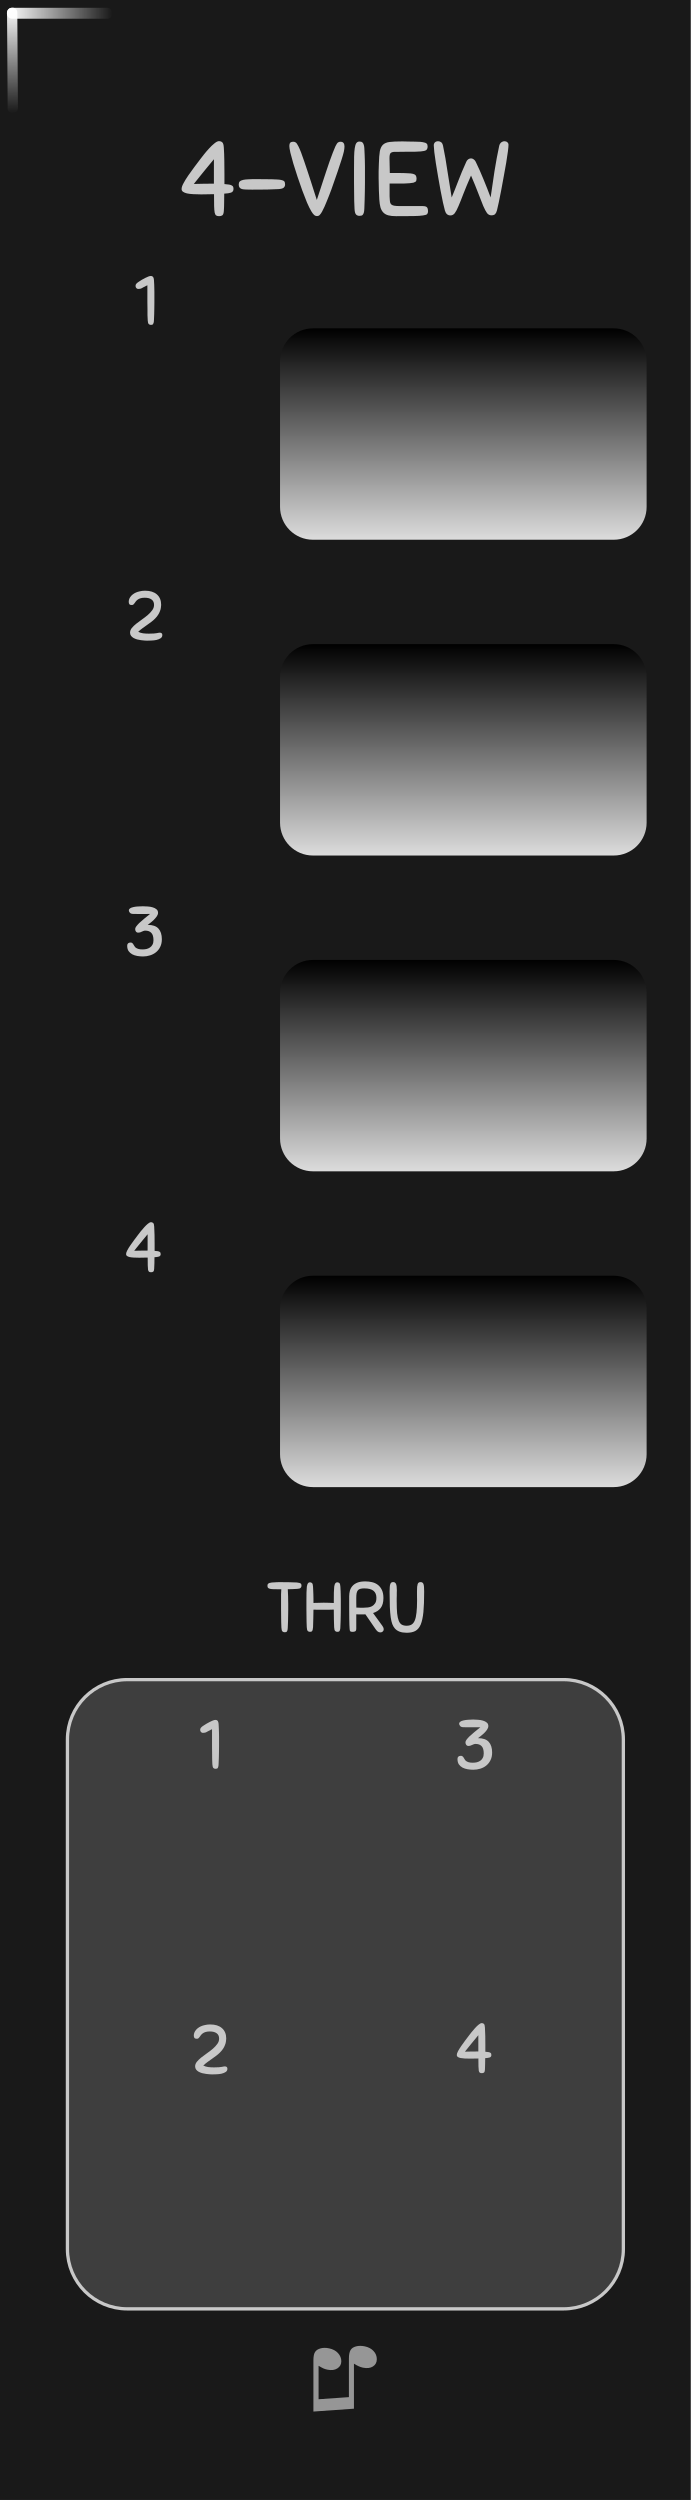
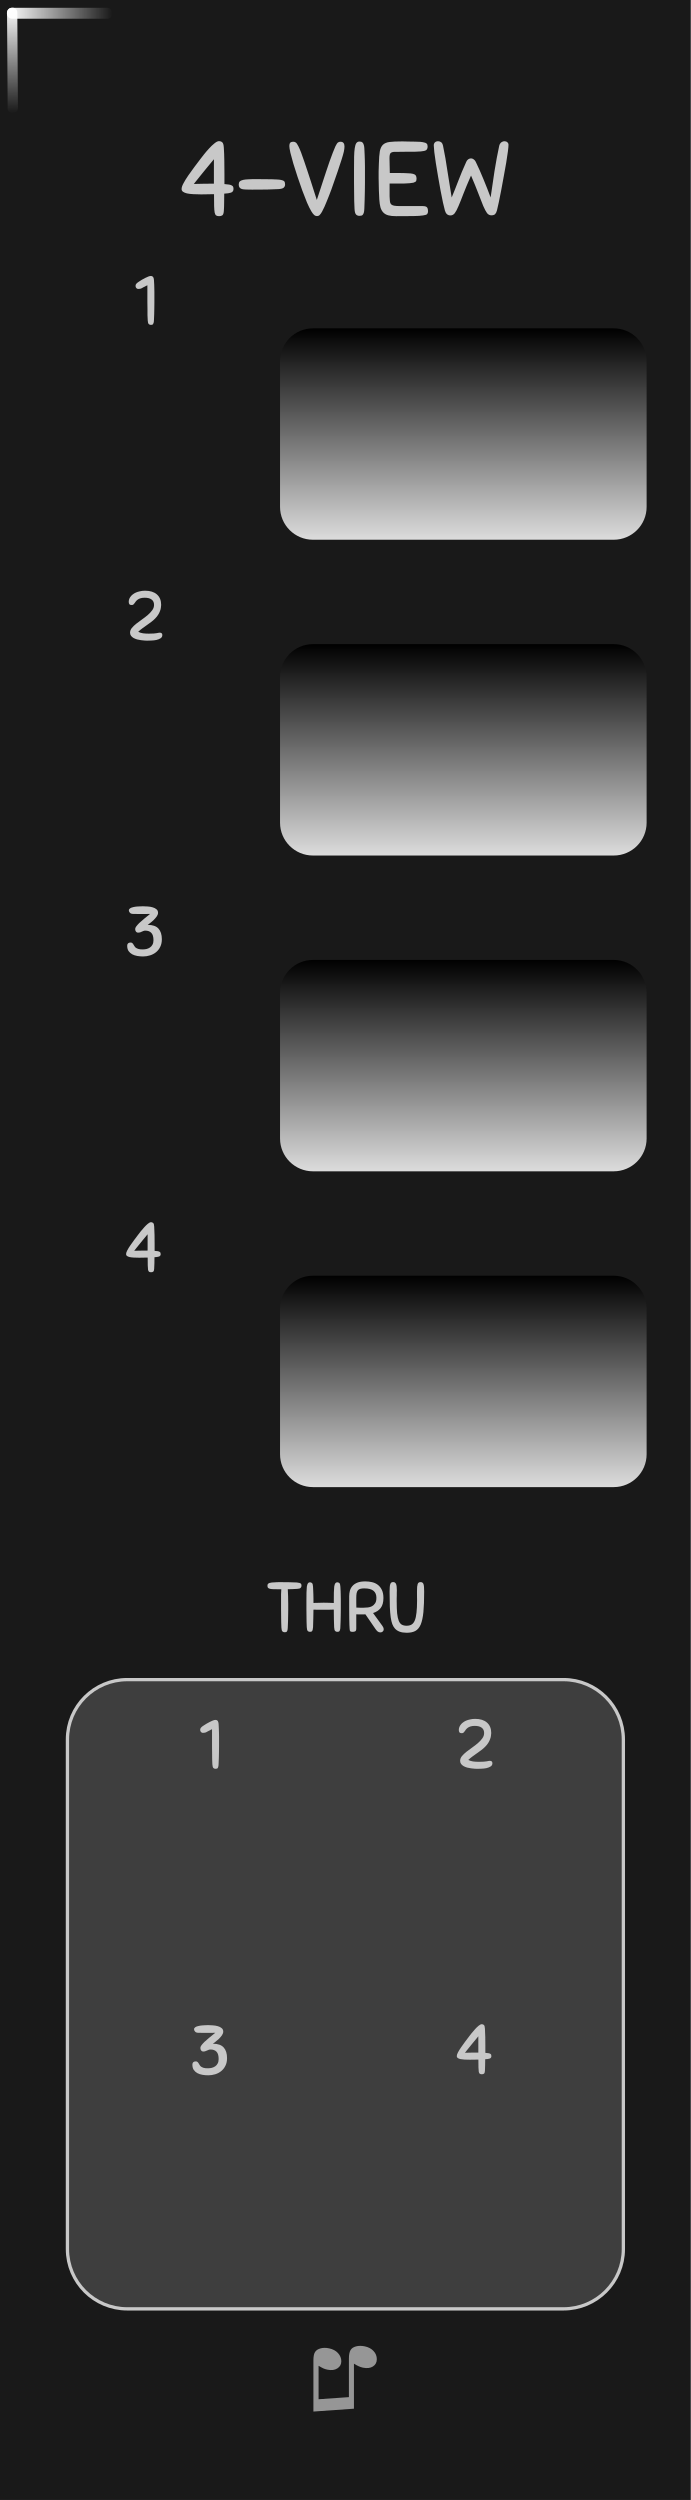
<svg xmlns="http://www.w3.org/2000/svg" xmlns:xlink="http://www.w3.org/1999/xlink" width="105" height="380" viewBox="0 0 27.781 100.542" version="1.1" id="svg89">
  <defs id="defs23">
    <linearGradient id="a">
      <stop offset="0" stop-color="#dcdcdc" id="stop2" />
      <stop offset="1" id="stop4" />
    </linearGradient>
    <linearGradient xlink:href="#a" id="f" x1="29.292" y1="22.798" x2="29.292" y2="13.944" gradientUnits="userSpaceOnUse" gradientTransform="matrix(0.55968,0,0,0.9602,12.15,-1.77)" />
    <linearGradient xlink:href="#b" id="d" x1="26.759" y1="162" x2="30.999" y2="162" gradientUnits="userSpaceOnUse" gradientTransform="matrix(1 0 0 .56406 0 70.452)" />
    <linearGradient id="b">
      <stop offset="0" stop-color="#fff" id="stop9" />
      <stop offset="1" stop-color="#fff" stop-opacity="0" id="stop11" />
    </linearGradient>
    <linearGradient xlink:href="#c" id="e" x1="26.759" y1="162" x2="30.999" y2="162" gradientUnits="userSpaceOnUse" gradientTransform="matrix(.99995 0 0 .53173 135.453 -112.052)" />
    <linearGradient id="c">
      <stop offset="0" stop-color="#fff" stop-opacity=".992" id="stop15" />
      <stop offset="1" stop-color="#fff" stop-opacity="0" id="stop17" />
    </linearGradient>
    <linearGradient xlink:href="#a" id="g" x1="29.292" y1="22.798" x2="29.292" y2="13.944" gradientUnits="userSpaceOnUse" gradientTransform="matrix(0.55968,0,0,0.9602,12.15,10.93)" />
    <linearGradient xlink:href="#a" id="h" x1="29.292" y1="22.798" x2="29.292" y2="13.944" gradientUnits="userSpaceOnUse" gradientTransform="matrix(0.55968,0,0,0.9602,12.15,23.63)" />
    <linearGradient xlink:href="#a" id="i" x1="29.292" y1="22.798" x2="29.292" y2="13.944" gradientUnits="userSpaceOnUse" gradientTransform="matrix(0.55968,0,0,0.9602,12.15,36.33)" />
  </defs>
  <path d="M0 0h27.781v100.541H0zm0 0" fill="#191919" id="path25" />
  <g style="line-height:1.25" id="g29">
    <path word-spacing="0" letter-spacing="0" font-weight="400" aria-label="♫" font-size="3.528" style="-inkscape-font-specification:'Arial, Normal';font-variant-ligatures:normal;font-variant-caps:normal;font-variant-numeric:normal;font-feature-settings:normal;text-align:start" d="M14.234 96.87l-1.63.115v-2.06q0-.23.065-.333.064-.104.22-.147.153-.043.347-.002.224.047.357.19.133.146.133.33 0 .186-.158.286-.157.103-.407.05-.082-.018-.144-.044-.063-.027-.205-.11v1.345l1.22-.085v-1.554q0-.225.065-.337.065-.11.225-.151.16-.04.349 0 .223.047.354.19.129.14.129.325 0 .195-.156.294-.155.1-.407.047-.16-.034-.357-.16z" font-family="Arial" fill="#969696" id="path27" />
  </g>
  <g style="line-height:1.25" id="g33" transform="translate(0,1.455708)">
    <path d="m 9.018,6.332 q -0.004,0.161 -0.004,0.351 0,0.191 -0.013,0.356 -0.01,0.127 -0.06,0.165 -0.046,0.034 -0.13,0.034 -0.077,0 -0.12,-0.03 Q 8.654,7.183 8.633,7.094 8.616,7.001 8.611,6.827 8.607,6.65 8.607,6.353 8.467,6.353 8.34,6.358 8.213,6.362 8.095,6.362 7.917,6.362 7.769,6.353 7.625,6.345 7.519,6.323 7.418,6.298 7.359,6.256 7.303,6.214 7.303,6.146 7.303,6.053 7.38,5.913 7.456,5.769 7.57,5.604 7.684,5.439 7.81,5.27 L 8.053,4.948 Q 8.103,4.88 8.197,4.762 8.294,4.639 8.404,4.52 8.514,4.397 8.624,4.31 8.734,4.22 8.81,4.22 q 0.072,0 0.127,0.046 0.055,0.047 0.064,0.216 0.017,0.246 0.02,0.517 0.005,0.266 0.005,0.53 V 5.947 Q 9.145,5.955 9.216,5.968 9.289,5.981 9.326,6.006 9.365,6.027 9.378,6.061 9.39,6.095 9.39,6.146 9.39,6.252 9.293,6.29 9.196,6.324 9.018,6.332 Z M 8.603,4.948 8.285,5.333 8.065,5.604 7.909,5.799 7.794,5.943 Q 7.989,5.934 8.192,5.934 8.4,5.93 8.602,5.93 Z M 11.186,6.15 Q 10.99,6.16 10.736,6.167 10.482,6.171 10.136,6.171 9.991,6.171 9.89,6.167 9.788,6.163 9.725,6.147 9.661,6.125 9.631,6.082 9.601,6.04 9.601,5.964 q 0,-0.038 0.01,-0.068 0.008,-0.034 0.037,-0.06 0.03,-0.025 0.08,-0.042 0.056,-0.02 0.14,-0.03 0.064,-0.003 0.11,-0.008 0.05,-0.004 0.098,-0.004 0.047,-0.004 0.097,-0.004 H 10.3 q 0.229,0 0.44,0.004 0.212,0 0.44,0.013 0.103,0.008 0.158,0.025 0.055,0.013 0.084,0.038 0.03,0.026 0.034,0.06 0.009,0.033 0.009,0.076 0,0.076 -0.055,0.127 -0.051,0.05 -0.225,0.06 z m 1.775,0.89 q -0.055,0.101 -0.102,0.147 -0.042,0.047 -0.11,0.047 -0.068,0 -0.118,-0.047 Q 12.58,7.141 12.521,7.043 12.444,6.916 12.347,6.693 12.254,6.468 12.157,6.205 12.059,5.938 11.966,5.655 11.873,5.371 11.796,5.121 11.725,4.871 11.678,4.685 q -0.042,-0.19 -0.042,-0.27 0,-0.085 0.034,-0.128 0.034,-0.042 0.13,-0.042 0.056,0 0.094,0.03 0.042,0.025 0.106,0.152 0.05,0.097 0.11,0.254 0.06,0.157 0.123,0.347 0.067,0.19 0.135,0.402 l 0.136,0.415 0.127,0.398 q 0.059,0.19 0.11,0.343 0.05,-0.157 0.114,-0.347 l 0.13,-0.398 0.137,-0.415 q 0.067,-0.21 0.135,-0.398 l 0.127,-0.343 q 0.06,-0.156 0.106,-0.258 0.06,-0.123 0.102,-0.152 0.046,-0.03 0.093,-0.03 0.097,0 0.13,0.05 0.039,0.047 0.039,0.14 0,0.085 -0.025,0.204 -0.026,0.118 -0.09,0.317 -0.058,0.195 -0.16,0.487 l -0.25,0.716 q -0.038,0.114 -0.09,0.237 -0.045,0.122 -0.096,0.24 -0.047,0.115 -0.093,0.221 -0.047,0.106 -0.09,0.182 z M 14.258,6.946 Q 14.25,6.794 14.245,6.628 q 0,-0.165 -0.004,-0.355 -0.004,-0.19 -0.004,-0.41 v -0.5 q 0,-0.3 0.004,-0.513 0.004,-0.215 0.026,-0.35 0.02,-0.136 0.063,-0.2 0.047,-0.063 0.123,-0.063 0.038,0 0.072,0.008 0.034,0.01 0.06,0.038 0.025,0.026 0.042,0.08 0.02,0.051 0.025,0.136 l 0.013,0.271 0.008,0.237 q 0.004,0.114 0.004,0.241 v 0.644 q 0,0.173 -0.004,0.343 l -0.008,0.343 q -0.005,0.173 -0.013,0.364 -0.004,0.101 -0.021,0.156 -0.017,0.055 -0.043,0.085 -0.025,0.03 -0.06,0.034 -0.033,0.008 -0.075,0.008 -0.076,0 -0.131,-0.05 Q 14.267,7.12 14.258,6.946 Z m 0.996,-0.38 Q 15.244,6.429 15.237,6.197 15.227,5.964 15.227,5.718 V 5.43 l 0.01,-0.309 q 0.008,-0.313 0.038,-0.49 0.034,-0.178 0.127,-0.267 0.097,-0.09 0.27,-0.11 0.174,-0.022 0.462,-0.022 h 0.09 q 0.088,0 0.21,0.005 0.123,0 0.255,0.004 l 0.224,0.008 q 0.093,0.01 0.148,0.026 0.06,0.012 0.09,0.038 0.029,0.021 0.037,0.055 0.009,0.03 0.009,0.068 0,0.097 -0.055,0.144 -0.055,0.042 -0.225,0.055 -0.084,0.008 -0.25,0.012 h -0.33 q -0.17,0 -0.304,0.004 h -0.17 q -0.11,0.005 -0.156,0.051 -0.043,0.043 -0.043,0.208 l 0.004,0.186 q 0.009,0.144 0.009,0.406 h 0.35 q 0.226,0 0.365,0.01 0.144,0.003 0.22,0.024 0.08,0.021 0.11,0.068 0.03,0.047 0.03,0.123 0,0.038 -0.008,0.072 -0.004,0.03 -0.034,0.055 -0.03,0.02 -0.085,0.038 -0.055,0.013 -0.156,0.021 -0.123,0.008 -0.233,0.013 h -0.568 v 0.516 l 0.009,0.144 q 0.004,0.068 0.017,0.114 0.017,0.047 0.055,0.077 0.042,0.03 0.118,0.042 0.08,0.013 0.212,0.013 h 0.91 q 0.148,0 0.187,0.055 0.038,0.055 0.038,0.148 0,0.076 -0.034,0.118 -0.034,0.038 -0.165,0.055 -0.127,0.022 -0.386,0.026 -0.254,0.004 -0.702,0.004 -0.19,0 -0.314,-0.034 Q 15.491,7.17 15.415,7.09 15.338,7.01 15.3,6.882 15.266,6.752 15.254,6.565 Z m 3.499,-1.517 q 0.025,-0.059 0.076,-0.097 0.055,-0.038 0.114,-0.038 0.055,0 0.106,0.038 0.05,0.034 0.08,0.093 0.162,0.33 0.318,0.716 0.157,0.38 0.284,0.724 0.072,-0.525 0.156,-1.059 0.085,-0.533 0.19,-1.02 0.014,-0.055 0.039,-0.089 0.025,-0.038 0.055,-0.055 0.03,-0.02 0.06,-0.03 0.033,-0.008 0.054,-0.008 0.072,0 0.119,0.042 0.046,0.038 0.046,0.106 0,0.076 -0.025,0.271 -0.025,0.19 -0.068,0.45 -0.042,0.253 -0.097,0.541 -0.05,0.287 -0.102,0.554 -0.05,0.267 -0.097,0.487 -0.047,0.22 -0.076,0.334 -0.026,0.098 -0.076,0.15 -0.051,0.045 -0.15,0.045 -0.1,0 -0.172,-0.089 Q 19.519,7.022 19.434,6.827 19.354,6.633 19.24,6.332 19.125,6.027 18.943,5.604 q -0.186,0.423 -0.304,0.728 -0.115,0.305 -0.2,0.5 -0.08,0.194 -0.152,0.288 -0.072,0.088 -0.17,0.088 -0.168,0 -0.224,-0.194 Q 17.86,6.899 17.813,6.684 17.766,6.464 17.716,6.197 L 17.618,5.647 Q 17.568,5.358 17.528,5.104 17.491,4.85 17.466,4.66 17.445,4.465 17.445,4.39 q 0,-0.073 0.046,-0.12 0.047,-0.046 0.132,-0.046 0.059,0 0.114,0.038 0.055,0.034 0.08,0.144 0.102,0.487 0.178,1.02 0.08,0.534 0.17,1.06 0.13,-0.31 0.262,-0.658 0.13,-0.347 0.326,-0.779 z" style="font-weight:400;font-size:4.233px;font-family:Sniglet;-inkscape-font-specification:'Sniglet, Normal';font-variant-ligatures:normal;font-variant-caps:normal;font-variant-numeric:normal;font-feature-settings:normal;text-align:start;letter-spacing:0;word-spacing:0;fill:#c8c8c8" aria-label="4-VIEW" font-weight="400" font-size="4.233" letter-spacing="0" word-spacing="0" id="path31" />
  </g>
  <g style="line-height:1.25" id="g37" transform="translate(0,1.322946)">
    <path d="m 11.938,62.577 q -0.08,0.006 -0.17,0.009 l -0.194,0.005 0.006,0.144 0.006,0.133 q 0.002,0.068 0.002,0.14 0.003,0.074 0.003,0.165 v 0.245 q 0,0.116 -0.003,0.235 l -0.005,0.234 q -0.003,0.118 -0.01,0.245 -0.002,0.068 -0.013,0.105 -0.008,0.036 -0.025,0.056 -0.017,0.02 -0.04,0.023 -0.022,0.005 -0.05,0.005 -0.05,0 -0.088,-0.034 -0.034,-0.036 -0.04,-0.152 -0.005,-0.102 -0.008,-0.214 0,-0.113 -0.003,-0.243 -0.003,-0.13 -0.003,-0.28 v -0.606 q 0.003,-0.116 0.01,-0.2 h -0.117 q -0.118,0 -0.203,-0.003 -0.082,-0.003 -0.136,-0.015 -0.053,-0.014 -0.08,-0.042 -0.021,-0.028 -0.021,-0.08 0,-0.024 0.005,-0.044 0.006,-0.023 0.026,-0.04 0.02,-0.02 0.054,-0.03 0.036,-0.012 0.093,-0.018 l 0.096,-0.005 0.084,-0.006 q 0.043,-0.003 0.088,-0.003 h 0.104 q 0.167,0 0.313,0.003 0.15,0.003 0.317,0.01 0.067,0.007 0.104,0.018 0.037,0.009 0.056,0.026 0.02,0.017 0.023,0.04 0.006,0.022 0.006,0.05 0,0.05 -0.037,0.085 -0.034,0.034 -0.15,0.04 z m 1.5,1.54 -0.01,-0.318 q -0.004,-0.17 -0.004,-0.39 -0.09,0.004 -0.192,0.006 h -0.44 q -0.105,0 -0.186,-0.002 L 12.6,63.757 q -0.003,0.164 -0.01,0.358 -0.004,0.068 -0.015,0.105 -0.01,0.036 -0.026,0.056 -0.017,0.02 -0.04,0.023 -0.02,0.005 -0.047,0.005 -0.05,0 -0.085,-0.033 -0.034,-0.037 -0.04,-0.153 -0.005,-0.101 -0.008,-0.212 0,-0.11 -0.003,-0.237 -0.003,-0.127 -0.003,-0.273 v -0.333 q 0,-0.2 0.003,-0.342 0.003,-0.144 0.014,-0.234 0.014,-0.09 0.043,-0.133 0.028,-0.042 0.08,-0.042 0.047,0 0.083,0.03 0.037,0.032 0.043,0.145 l 0.008,0.175 0.006,0.152 q 0.003,0.074 0.003,0.153 v 0.175 q 0.21,-0.01 0.414,-0.01 0.1,0 0.198,0.004 l 0.206,0.008 v -0.081 q 0,-0.2 0.003,-0.342 0.003,-0.144 0.014,-0.234 0.014,-0.09 0.042,-0.133 0.03,-0.042 0.08,-0.042 0.047,0 0.084,0.03 0.037,0.032 0.042,0.145 l 0.01,0.18 0.004,0.159 q 0.003,0.076 0.003,0.16 v 0.429 q 0,0.116 -0.003,0.229 l -0.005,0.229 q -0.003,0.115 -0.01,0.242 -0.001,0.068 -0.013,0.105 -0.008,0.036 -0.025,0.056 -0.017,0.02 -0.04,0.023 -0.02,0.005 -0.048,0.005 -0.05,0 -0.084,-0.034 -0.034,-0.036 -0.04,-0.152 z m 1.257,-0.518 -0.082,0.005 h -0.178 q -0.048,0 -0.107,-0.005 v 0.573 q 0,0.09 -0.045,0.113 -0.042,0.02 -0.107,0.02 -0.034,0 -0.054,-0.006 -0.02,-0.003 -0.034,-0.014 -0.01,-0.014 -0.02,-0.04 -0.005,-0.025 -0.008,-0.07 -0.006,-0.051 -0.008,-0.147 l -0.006,-0.254 q 0,-0.155 -0.003,-0.375 v -0.523 q 0,-0.115 0.028,-0.223 0.03,-0.11 0.102,-0.191 0.073,-0.085 0.198,-0.136 0.127,-0.05 0.32,-0.05 0.14,0 0.269,0.03 0.133,0.03 0.235,0.108 0.1,0.076 0.163,0.206 0.062,0.13 0.062,0.324 0,0.26 -0.112,0.404 -0.11,0.14 -0.305,0.2 l 0.378,0.52 q 0.05,0.067 0.05,0.138 0,0.056 -0.04,0.087 -0.035,0.034 -0.092,0.034 -0.062,0 -0.107,-0.034 -0.045,-0.036 -0.085,-0.093 z m 0.443,-0.658 q 0,-0.194 -0.118,-0.288 -0.116,-0.096 -0.37,-0.096 -0.093,0 -0.155,0.017 -0.062,0.015 -0.1,0.057 -0.036,0.042 -0.053,0.118 -0.014,0.074 -0.014,0.19 v 0.19 q 0,0.11 0.003,0.2 0.065,0.005 0.144,0.005 h 0.152 q 0.08,0 0.167,-0.01 0.09,-0.01 0.166,-0.05 0.077,-0.042 0.127,-0.12 0.05,-0.077 0.05,-0.213 z m 1.21,1.4 q -0.32,0 -0.47,-0.175 -0.06,-0.068 -0.101,-0.172 -0.04,-0.107 -0.065,-0.277 -0.023,-0.17 -0.034,-0.417 -0.01,-0.251 -0.01,-0.61 0,-0.116 0.007,-0.19 0.005,-0.075 0.022,-0.117 0.017,-0.046 0.043,-0.063 0.028,-0.017 0.07,-0.017 0.082,0 0.116,0.074 0.034,0.073 0.034,0.254 0,0.062 -0.003,0.11 v 0.099 q 0,0.048 -0.003,0.107 v 0.144 q 0,0.282 0.017,0.468 0.02,0.187 0.065,0.3 0.045,0.11 0.12,0.155 0.08,0.045 0.196,0.045 0.122,0 0.2,-0.048 0.082,-0.05 0.13,-0.167 0.048,-0.118 0.068,-0.313 0.023,-0.195 0.023,-0.485 0,-0.127 -0.003,-0.218 v -0.162 q 0,-0.105 0.006,-0.175 0.008,-0.07 0.022,-0.11 0.017,-0.043 0.045,-0.06 0.028,-0.017 0.07,-0.017 0.043,0 0.07,0.017 0.03,0.017 0.047,0.06 0.016,0.042 0.022,0.118 0.006,0.074 0.006,0.192 0,0.497 -0.03,0.819 -0.032,0.318 -0.11,0.505 -0.08,0.183 -0.22,0.257 -0.134,0.07 -0.35,0.07 z" style="font-weight:400;font-size:2.822px;font-family:Sniglet;-inkscape-font-specification:'Sniglet, Normal';font-variant-ligatures:normal;font-variant-caps:normal;font-variant-numeric:normal;font-feature-settings:normal;text-align:start;letter-spacing:0;word-spacing:0;fill:#c8c8c8" aria-label="THRU" font-weight="400" font-size="2.822" letter-spacing="0" word-spacing="0" id="path35" />
  </g>
  <g style="line-height:1.25" id="g41" transform="translate(0,1.587616)">
    <path word-spacing="0" letter-spacing="0" font-weight="400" aria-label="1" font-size="2.822" style="font-weight:400;font-size:2.822px;font-family:Sniglet;-inkscape-font-specification:'Sniglet, Normal';font-variant-ligatures:normal;font-variant-caps:normal;font-variant-numeric:normal;font-feature-settings:normal;text-align:start;letter-spacing:0;word-spacing:0;fill:#c8c8c8" d="M 5.941,11.292 Q 5.935,11.19 5.931,11.08 V 10.843 Q 5.927,10.716 5.927,10.57 V 9.884 l -0.17,0.087 q -0.07,0.045 -0.112,0.054 -0.04,0.008 -0.088,0.008 -0.042,0 -0.076,-0.036 Q 5.451,9.96 5.451,9.909 5.451,9.859 5.484,9.822 5.52,9.782 5.568,9.752 5.63,9.709 5.701,9.666 5.774,9.624 5.841,9.59 5.911,9.554 5.966,9.534 q 0.06,-0.023 0.1,-0.023 0.02,0 0.04,0.006 0.021,0.005 0.04,0.022 0.018,0.017 0.03,0.054 0.013,0.034 0.016,0.093 l 0.01,0.178 0.004,0.15 q 0.003,0.07 0.003,0.15 v 0.425 q 0,0.116 -0.003,0.23 l -0.005,0.227 q -0.003,0.116 -0.01,0.243 -0.002,0.068 -0.013,0.105 -0.01,0.036 -0.025,0.056 -0.017,0.02 -0.04,0.023 -0.02,0.005 -0.048,0.005 -0.05,0 -0.085,-0.034 -0.033,-0.036 -0.04,-0.152 z" id="path39" />
  </g>
  <g style="line-height:1.25" id="g45" transform="translate(0,1.587616)">
    <path word-spacing="0" letter-spacing="0" font-weight="400" aria-label="2" font-size="2.822" style="font-weight:400;font-size:2.822px;font-family:Sniglet;-inkscape-font-specification:'Sniglet, Normal';font-variant-ligatures:normal;font-variant-caps:normal;font-variant-numeric:normal;font-feature-settings:normal;text-align:start;letter-spacing:0;word-spacing:0;fill:#c8c8c8" d="m 5.82,22.451 q -0.102,0 -0.17,0.022 -0.067,0.02 -0.112,0.054 -0.045,0.034 -0.074,0.07 l -0.05,0.071 q -0.023,0.034 -0.05,0.057 -0.027,0.02 -0.066,0.02 -0.068,0 -0.096,-0.034 -0.025,-0.037 -0.025,-0.096 0,-0.125 0.093,-0.232 0.028,-0.034 0.076,-0.07 0.05,-0.04 0.118,-0.07 0.071,-0.032 0.161,-0.05 0.093,-0.024 0.21,-0.024 0.307,0 0.476,0.15 0.17,0.15 0.17,0.42 0,0.053 -0.012,0.118 -0.008,0.065 -0.037,0.136 -0.025,0.07 -0.073,0.146 -0.048,0.077 -0.127,0.156 -0.07,0.07 -0.15,0.13 -0.079,0.06 -0.163,0.118 L 5.741,23.67 q -0.09,0.065 -0.183,0.15 0.09,0.048 0.194,0.062 0.105,0.014 0.235,0.014 0.12,0 0.194,-0.006 0.074,-0.005 0.12,-0.014 l 0.07,-0.014 q 0.025,-0.006 0.053,-0.006 0.104,0 0.104,0.096 0,0.085 -0.07,0.13 -0.07,0.045 -0.17,0.068 -0.098,0.02 -0.203,0.023 -0.104,0.005 -0.172,0.005 -0.037,0 -0.104,-0.005 Q 5.744,24.17 5.669,24.158 5.591,24.148 5.512,24.128 5.436,24.105 5.372,24.071 5.309,24.034 5.27,23.983 5.23,23.93 5.23,23.856 5.23,23.758 5.3,23.67 5.374,23.58 5.481,23.495 5.589,23.408 5.713,23.323 5.837,23.236 5.944,23.145 6.051,23.052 6.122,22.953 6.195,22.855 6.195,22.739 6.195,22.595 6.097,22.524 6.001,22.451 5.82,22.451 Z" id="path43" />
  </g>
  <g style="line-height:1.25" id="g49" transform="translate(0,1.587616)">
    <path word-spacing="0" letter-spacing="0" font-weight="400" aria-label="3" font-size="2.822" style="font-weight:400;font-size:2.822px;font-family:Sniglet;-inkscape-font-specification:'Sniglet, Normal';font-variant-ligatures:normal;font-variant-caps:normal;font-variant-numeric:normal;font-feature-settings:normal;text-align:start;letter-spacing:0;word-spacing:0;fill:#c8c8c8" d="m 5.357,35.167 q -0.09,0 -0.132,-0.045 -0.043,-0.048 -0.043,-0.096 0,-0.05 0.048,-0.082 0.048,-0.033 0.127,-0.05 0.08,-0.02 0.18,-0.026 0.103,-0.008 0.207,-0.008 0.087,0 0.195,0.008 0.107,0.006 0.2,0.034 0.093,0.026 0.155,0.08 0.062,0.05 0.062,0.14 0,0.07 -0.053,0.147 -0.054,0.076 -0.124,0.144 -0.07,0.068 -0.142,0.121 l -0.098,0.074 q 0.3,0 0.434,0.15 0.136,0.15 0.136,0.428 0,0.175 -0.065,0.305 -0.062,0.13 -0.17,0.217 -0.104,0.085 -0.242,0.127 -0.136,0.043 -0.28,0.043 -0.118,0 -0.234,-0.02 -0.113,-0.02 -0.203,-0.068 -0.09,-0.05 -0.147,-0.132 -0.053,-0.085 -0.053,-0.21 0,-0.13 0.14,-0.13 0.043,0 0.066,0.023 0.025,0.02 0.042,0.051 0.02,0.028 0.04,0.065 0.02,0.037 0.056,0.068 0.04,0.028 0.102,0.05 0.064,0.02 0.17,0.02 0.081,0 0.16,-0.016 0.08,-0.02 0.141,-0.063 0.062,-0.042 0.1,-0.112 0.04,-0.074 0.04,-0.18 0,-0.21 -0.089,-0.297 -0.085,-0.088 -0.24,-0.088 -0.04,0 -0.074,0.014 -0.034,0.012 -0.067,0.028 l -0.07,0.03 q -0.038,0.01 -0.083,0.01 -0.045,0 -0.08,-0.04 -0.033,-0.042 -0.033,-0.107 0,-0.045 0.043,-0.104 0.045,-0.06 0.12,-0.136 0.08,-0.076 0.19,-0.166 0.11,-0.093 0.246,-0.2 H 5.967 L 5.891,35.17 H 5.544 Q 5.442,35.167 5.357,35.167 Z" id="path47" />
  </g>
  <g style="line-height:1.25" id="g53" transform="translate(0,1.587616)">
    <path word-spacing="0" letter-spacing="0" font-weight="400" aria-label="4" font-size="2.822" style="font-weight:400;font-size:2.822px;font-family:Sniglet;-inkscape-font-specification:'Sniglet, Normal';font-variant-ligatures:normal;font-variant-caps:normal;font-variant-numeric:normal;font-feature-settings:normal;text-align:start;letter-spacing:0;word-spacing:0;fill:#c8c8c8" d="m 6.212,48.974 q -0.002,0.107 -0.002,0.234 0,0.127 -0.01,0.237 -0.004,0.085 -0.04,0.11 -0.03,0.023 -0.086,0.023 -0.05,0 -0.08,-0.02 Q 5.97,49.541 5.954,49.482 5.944,49.42 5.942,49.304 5.939,49.186 5.939,48.988 q -0.093,0 -0.178,0.003 -0.085,0.003 -0.164,0.003 -0.118,0 -0.217,-0.006 Q 5.284,48.983 5.214,48.968 5.146,48.951 5.106,48.923 5.07,48.895 5.07,48.85 q 0,-0.062 0.05,-0.155 0.05,-0.096 0.127,-0.206 0.077,-0.11 0.16,-0.223 l 0.162,-0.215 0.096,-0.124 q 0.065,-0.082 0.138,-0.16 0.074,-0.083 0.147,-0.142 0.073,-0.06 0.124,-0.06 0.048,0 0.085,0.032 0.037,0.03 0.042,0.144 0.012,0.163 0.014,0.344 0.003,0.178 0.003,0.353 v 0.28 q 0.08,0.005 0.127,0.013 0.048,0.01 0.074,0.026 0.025,0.014 0.033,0.036 0.01,0.023 0.01,0.057 0,0.07 -0.066,0.096 -0.065,0.022 -0.183,0.028 z m -0.276,-0.923 -0.212,0.257 -0.146,0.18 q -0.06,0.077 -0.105,0.13 l -0.076,0.096 q 0.13,-0.005 0.265,-0.005 0.14,-0.003 0.274,-0.003 z" id="path51" />
  </g>
  <rect rx="2.34" ry="2.34" y="67.615" x="2.778" height="25.174" width="22.225" id="rect55" style="fill:#3e3e3e;stroke:#c8c8c8;stroke-width:0.265;paint-order:stroke markers fill" />
  <g style="line-height:1.25" id="g59" transform="translate(0,1.322946)">
    <path d="M 8.54,69.626 Q 8.535,69.525 8.532,69.415 L 8.53,69.178 Q 8.527,69.051 8.527,68.904 v -0.686 l -0.17,0.088 q -0.07,0.045 -0.112,0.053 -0.04,0.009 -0.088,0.009 -0.042,0 -0.076,-0.037 -0.031,-0.036 -0.031,-0.087 0,-0.051 0.034,-0.088 0.036,-0.04 0.084,-0.07 0.063,-0.043 0.133,-0.085 0.073,-0.042 0.14,-0.076 0.069,-0.037 0.125,-0.057 0.06,-0.022 0.1,-0.022 0.019,0 0.039,0.005 0.022,0.006 0.04,0.023 0.019,0.017 0.03,0.054 0.014,0.033 0.017,0.093 l 0.009,0.178 0.005,0.15 q 0.003,0.07 0.003,0.149 v 0.426 q 0,0.116 -0.003,0.228 l -0.005,0.23 q -0.003,0.115 -0.01,0.242 -0.002,0.067 -0.013,0.104 -0.008,0.037 -0.025,0.057 -0.017,0.02 -0.04,0.022 -0.02,0.006 -0.048,0.006 -0.05,0 -0.085,-0.034 -0.033,-0.037 -0.04,-0.152 z" style="font-weight:400;font-size:2.822px;font-family:Sniglet;-inkscape-font-specification:'Sniglet, Normal';font-variant-ligatures:normal;font-variant-caps:normal;font-variant-numeric:normal;font-feature-settings:normal;text-align:start;letter-spacing:0;word-spacing:0;fill:#c8c8c8" font-size="2.822" aria-label="1" font-weight="400" letter-spacing="0" word-spacing="0" id="path57" />
  </g>
-   <g style="line-height:1.25" id="g63" transform="translate(0,1.322946)">
+   <g style="line-height:1.25" id="g63" transform="translate(10.65757,-10.9664)">
    <path d="m 8.437,80.376 q -0.102,0 -0.17,0.022 -0.067,0.02 -0.112,0.054 -0.045,0.034 -0.074,0.07 l -0.05,0.071 q -0.023,0.034 -0.05,0.057 -0.027,0.02 -0.066,0.02 -0.068,0 -0.096,-0.034 -0.025,-0.037 -0.025,-0.096 0,-0.125 0.093,-0.232 0.028,-0.034 0.076,-0.07 0.05,-0.04 0.118,-0.07 0.071,-0.032 0.161,-0.05 0.093,-0.024 0.21,-0.024 0.307,0 0.476,0.15 0.17,0.15 0.17,0.42 0,0.053 -0.012,0.118 -0.008,0.065 -0.037,0.136 -0.025,0.07 -0.073,0.146 -0.048,0.077 -0.127,0.156 -0.07,0.07 -0.15,0.13 -0.078,0.06 -0.163,0.118 l -0.178,0.127 q -0.09,0.065 -0.183,0.15 0.09,0.048 0.194,0.062 0.105,0.014 0.235,0.014 0.12,0 0.194,-0.006 0.074,-0.005 0.12,-0.014 l 0.07,-0.014 q 0.025,-0.006 0.053,-0.006 0.104,0 0.104,0.096 0,0.085 -0.07,0.13 -0.07,0.045 -0.17,0.068 -0.098,0.02 -0.203,0.023 -0.104,0.005 -0.172,0.005 -0.037,0 -0.104,-0.005 Q 8.361,82.095 8.286,82.083 8.208,82.073 8.129,82.053 8.053,82.03 7.989,81.996 7.926,81.959 7.887,81.908 q -0.04,-0.053 -0.04,-0.127 0,-0.098 0.07,-0.186 Q 7.991,81.505 8.098,81.42 8.206,81.333 8.33,81.248 8.454,81.161 8.561,81.07 8.668,80.977 8.739,80.878 8.812,80.78 8.812,80.664 8.812,80.52 8.714,80.449 8.618,80.376 8.437,80.376 Z" style="font-weight:400;font-size:2.822px;font-family:Sniglet;-inkscape-font-specification:'Sniglet, Normal';font-variant-ligatures:normal;font-variant-caps:normal;font-variant-numeric:normal;font-feature-settings:normal;text-align:start;letter-spacing:0;word-spacing:0;fill:#c8c8c8" font-size="2.822" aria-label="2" font-weight="400" letter-spacing="0" word-spacing="0" id="path61" />
  </g>
-   <g style="line-height:1.25" id="g67" transform="translate(0,1.322946)">
+   <g style="line-height:1.25" id="g67" transform="translate(-10.66106,13.61233)">
    <path d="m 18.64,68.14 q -0.09,0 -0.132,-0.045 -0.043,-0.048 -0.043,-0.096 0,-0.05 0.048,-0.082 0.048,-0.034 0.127,-0.05 0.08,-0.02 0.18,-0.026 0.103,-0.01 0.207,-0.01 0.087,0 0.195,0.01 0.107,0.006 0.2,0.034 0.093,0.025 0.155,0.079 0.062,0.05 0.062,0.14 0,0.07 -0.053,0.148 -0.054,0.076 -0.124,0.144 -0.071,0.067 -0.142,0.12 l -0.098,0.074 q 0.299,0 0.434,0.15 0.136,0.15 0.136,0.429 0,0.175 -0.065,0.305 -0.062,0.13 -0.17,0.217 -0.104,0.085 -0.242,0.127 -0.136,0.042 -0.28,0.042 -0.118,0 -0.234,-0.02 -0.113,-0.02 -0.203,-0.067 -0.09,-0.05 -0.147,-0.133 -0.053,-0.084 -0.053,-0.21 0,-0.13 0.14,-0.13 0.043,0 0.066,0.024 0.025,0.02 0.042,0.05 0.02,0.029 0.04,0.066 0.02,0.037 0.056,0.068 0.04,0.028 0.102,0.05 0.064,0.02 0.169,0.02 0.082,0 0.16,-0.017 0.08,-0.02 0.142,-0.062 0.062,-0.042 0.099,-0.113 0.04,-0.073 0.04,-0.18 0,-0.21 -0.088,-0.297 -0.085,-0.087 -0.24,-0.087 -0.04,0 -0.074,0.014 -0.034,0.01 -0.067,0.028 l -0.07,0.028 q -0.038,0.012 -0.083,0.012 -0.045,0 -0.08,-0.04 -0.033,-0.042 -0.033,-0.107 0,-0.045 0.043,-0.105 0.045,-0.06 0.12,-0.135 0.08,-0.076 0.19,-0.166 0.11,-0.094 0.246,-0.2 H 19.25 l -0.076,0.002 H 18.827 Q 18.725,68.14 18.64,68.14 Z" style="font-weight:400;font-size:2.822px;font-family:Sniglet;-inkscape-font-specification:'Sniglet, Normal';font-variant-ligatures:normal;font-variant-caps:normal;font-variant-numeric:normal;font-feature-settings:normal;text-align:start;letter-spacing:0;word-spacing:0;fill:#c8c8c8" font-size="2.822" aria-label="3" font-weight="400" letter-spacing="0" word-spacing="0" id="path65" />
  </g>
-   <g style="line-height:1.25" id="g71" transform="translate(0,1.322946)">
+   <g style="line-height:1.25" id="g71" transform="translate(0,1.366994)">
    <path d="m 19.513,81.449 q -0.003,0.107 -0.003,0.234 0,0.127 -0.008,0.237 -0.006,0.085 -0.04,0.11 -0.03,0.023 -0.087,0.023 -0.05,0 -0.08,-0.02 -0.025,-0.017 -0.04,-0.076 -0.01,-0.062 -0.013,-0.178 -0.003,-0.12 -0.003,-0.316 -0.093,0 -0.177,0.003 l -0.164,0.002 q -0.12,0 -0.217,-0.005 -0.096,-0.006 -0.167,-0.02 -0.068,-0.017 -0.107,-0.045 -0.037,-0.028 -0.037,-0.073 0,-0.063 0.05,-0.156 0.052,-0.096 0.128,-0.206 0.076,-0.11 0.16,-0.223 l 0.162,-0.214 0.096,-0.124 q 0.065,-0.082 0.138,-0.161 0.073,-0.082 0.147,-0.141 0.073,-0.06 0.124,-0.06 0.048,0 0.085,0.03 0.036,0.033 0.042,0.145 0.01,0.164 0.014,0.345 0.003,0.178 0.003,0.352 v 0.28 q 0.08,0.005 0.127,0.014 0.048,0.009 0.073,0.025 0.026,0.015 0.034,0.037 0.008,0.023 0.008,0.057 0,0.07 -0.064,0.096 -0.065,0.022 -0.184,0.028 z m -0.276,-0.923 -0.212,0.257 -0.147,0.18 q -0.06,0.077 -0.104,0.13 l -0.077,0.096 q 0.13,-0.006 0.266,-0.006 l 0.274,-0.002 z" style="font-weight:400;font-size:2.822px;font-family:Sniglet;-inkscape-font-specification:'Sniglet, Normal';font-variant-ligatures:normal;font-variant-caps:normal;font-variant-numeric:normal;font-feature-settings:normal;text-align:start;letter-spacing:0;word-spacing:0;fill:#c8c8c8" font-size="2.822" aria-label="4" font-weight="400" letter-spacing="0" word-spacing="0" id="path69" />
  </g>
  <g transform="translate(-26.48 -161.296)" id="g77">
    <rect rx=".206" width="4.24" height=".439" x="26.759" y="161.611" ry=".206" fill="url(#d)" id="rect73" />
    <rect rx=".194" width="4.24" height=".413" x="162.21" y="-26.119" ry=".194" transform="matrix(.00655 .99998 -.99973 .02317 0 0)" fill="url(#e)" id="rect75" />
  </g>
  <g transform="translate(-2.54,1.587616)" id="g87" style="fill-rule:evenodd">
    <rect ry="1.323" rx="1.323" y="11.618" x="13.802" height="8.501" width="14.743" id="rect79" style="fill:url(#f)" />
    <rect ry="1.323" rx="1.323" y="24.318" x="13.802" height="8.501" width="14.743" id="rect81" style="fill:url(#g)" />
    <rect ry="1.323" rx="1.323" y="37.018" x="13.802" height="8.501" width="14.743" id="rect83" style="fill:url(#h)" />
    <rect ry="1.323" rx="1.323" y="49.718" x="13.802" height="8.501" width="14.743" id="rect85" style="fill:url(#i)" />
  </g>
</svg>
